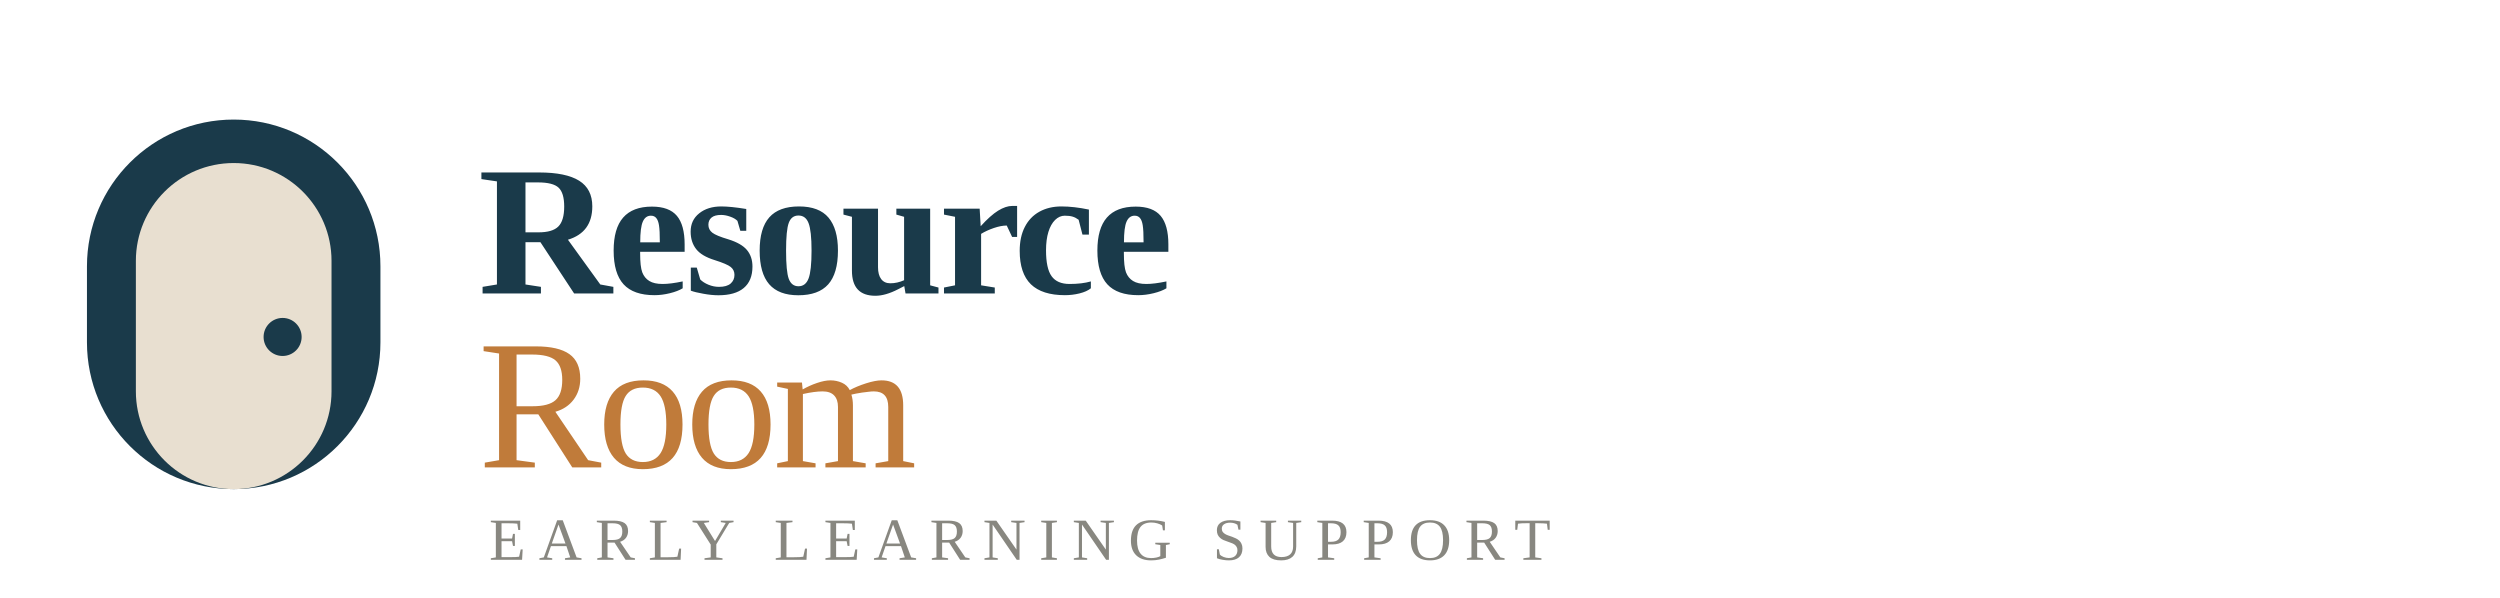
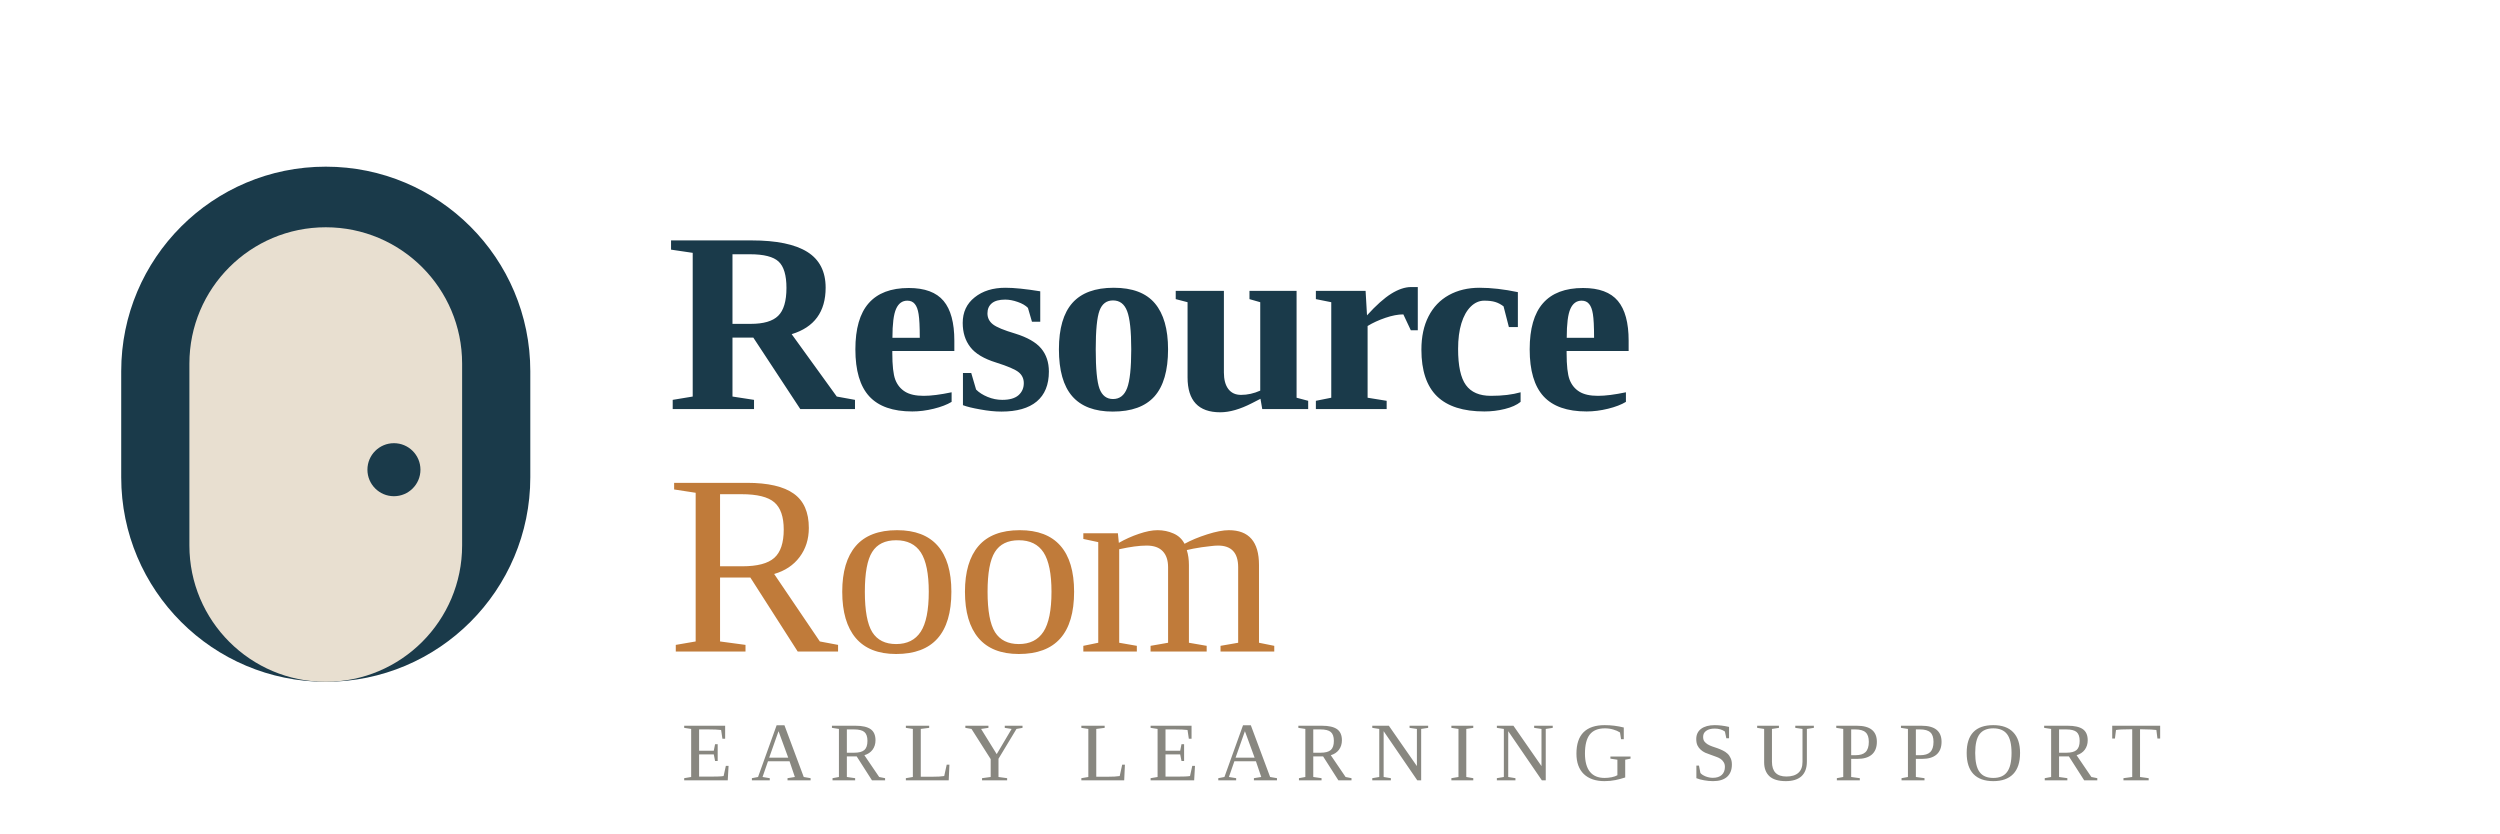
- <svg xmlns="http://www.w3.org/2000/svg" width="460" height="110" viewBox="0 0 460 110" role="img">
+ <svg xmlns="http://www.w3.org/2000/svg" width="330" height="110" viewBox="0 0 330 110" role="img">
  <rect x="16" y="22" width="54" height="68" rx="27" fill="#1A3A4A" />
  <rect x="25" y="30" width="36" height="60" rx="18" fill="#E8DFD0" />
  <circle cx="52" cy="62" r="3.5" fill="#1A3A4A" />
  <text x="88" y="54" font-family="Georgia, 'Times New Roman', serif" font-size="34" font-weight="700" fill="#1A3A4A" letter-spacing="-0.8">Resource</text>
  <text x="88" y="86" font-family="Georgia, 'Times New Roman', serif" font-size="34" font-weight="400" fill="#C07B3A" letter-spacing="-0.8">Room</text>
  <text x="90" y="103" font-family="Georgia, 'Times New Roman', serif" font-size="11" fill="#888780" letter-spacing="0.22em">EARLY LEARNING SUPPORT</text>
</svg>
